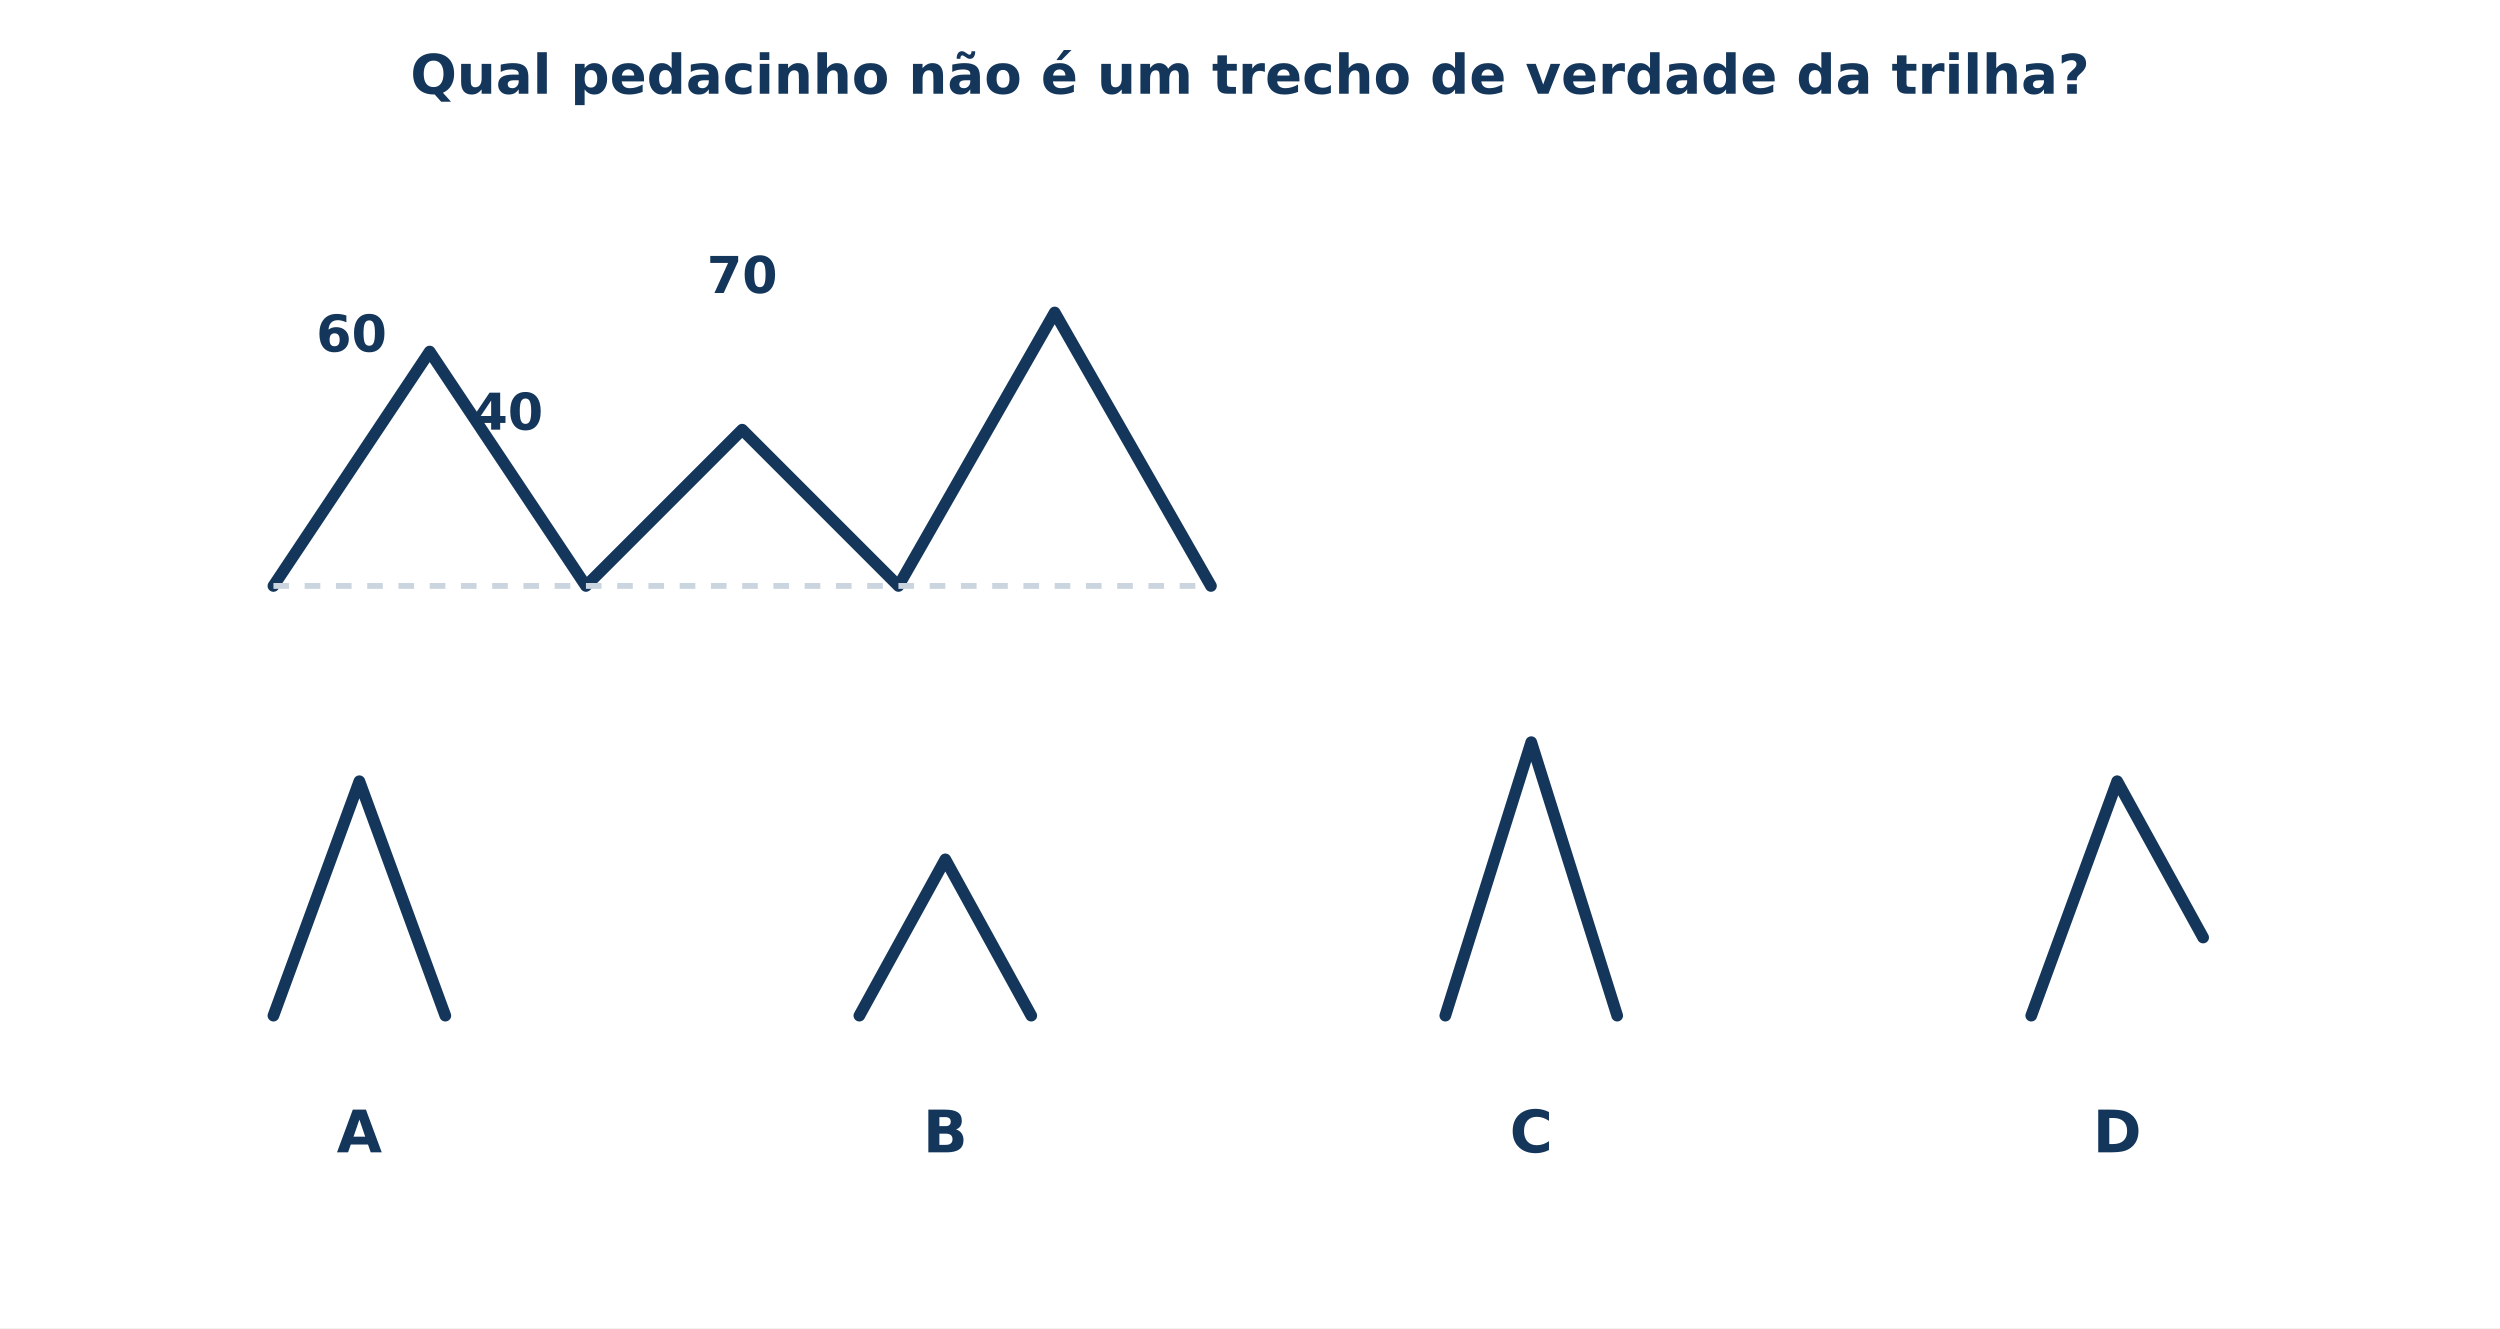
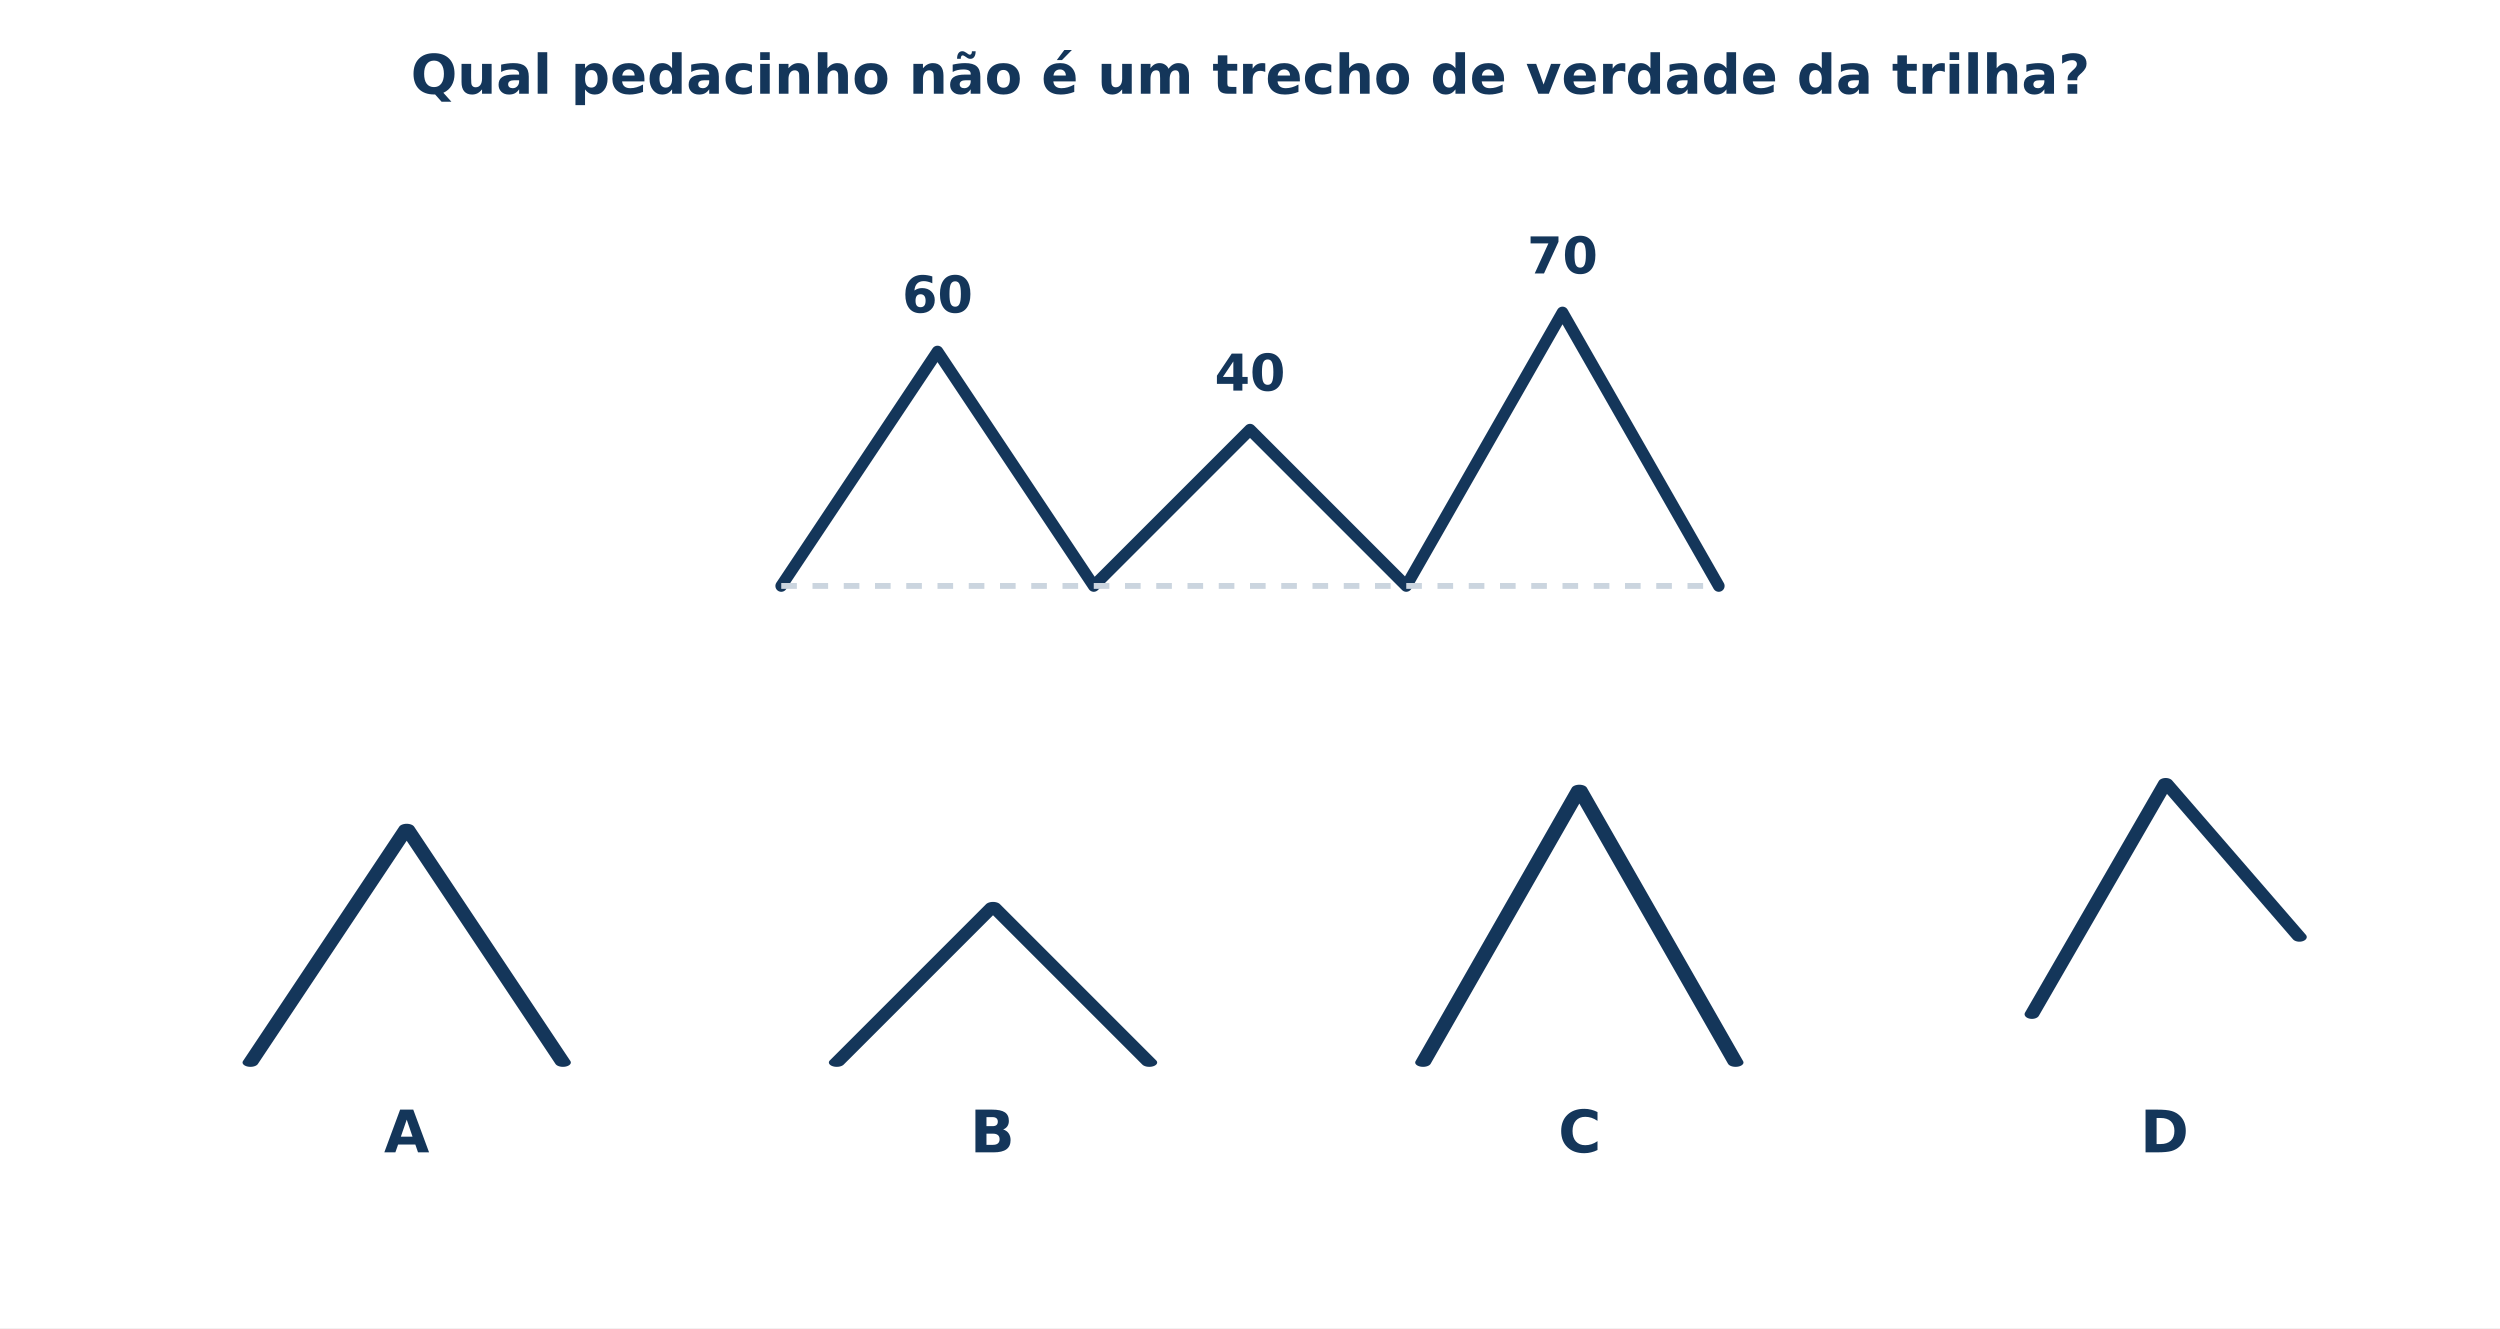
- <svg xmlns="http://www.w3.org/2000/svg" viewBox="0 0 640 340">
-   <rect width="640" height="340" fill="white" />
-   <text x="320.0" y="24" font-family="DejaVu Sans" font-size="14" font-weight="bold" fill="#14365A" text-anchor="middle">Qual pedacinho não é um trecho de verdade da trilha?</text>
-   <polyline points="70,150 110,90 150,150 190,110 230,150 270,80 310,150" fill="none" stroke="#14365A" stroke-width="3" stroke-linejoin="round" stroke-linecap="round" />
-   <text x="90" y="90" font-family="DejaVu Sans" font-size="13" font-weight="bold" fill="#14365A" text-anchor="middle">60</text>
-   <text x="130" y="110" font-family="DejaVu Sans" font-size="13" font-weight="bold" fill="#14365A" text-anchor="middle">40</text>
-   <text x="190" y="75" font-family="DejaVu Sans" font-size="13" font-weight="bold" fill="#14365A" text-anchor="middle">70</text>
-   <line x1="70" y1="150" x2="310" y2="150" stroke="#CBD5DF" stroke-width="1.5" stroke-dasharray="4,4" />
-   <polyline points="70,260 92.0,200 114.0,260" fill="none" stroke="#14365A" stroke-width="3" stroke-linejoin="round" stroke-linecap="round" />
-   <text x="92" y="295" font-family="DejaVu Sans" font-size="15" font-weight="bold" fill="#14365A" text-anchor="middle">A</text>
-   <polyline points="220,260 242.0,220 264.0,260" fill="none" stroke="#14365A" stroke-width="3" stroke-linejoin="round" stroke-linecap="round" />
-   <text x="242" y="295" font-family="DejaVu Sans" font-size="15" font-weight="bold" fill="#14365A" text-anchor="middle">B</text>
-   <polyline points="370,260 392.0,190 414.0,260" fill="none" stroke="#14365A" stroke-width="3" stroke-linejoin="round" stroke-linecap="round" />
-   <text x="392" y="295" font-family="DejaVu Sans" font-size="15" font-weight="bold" fill="#14365A" text-anchor="middle">C</text>
-   <polyline points="520,260 542.0,200 564.0,240" fill="none" stroke="#14365A" stroke-width="3" stroke-linejoin="round" stroke-linecap="round" />
-   <text x="542" y="295" font-family="DejaVu Sans" font-size="15" font-weight="bold" fill="#14365A" text-anchor="middle">D</text>
+ <svg xmlns="http://www.w3.org/2000/svg" viewBox="0 0 640 340" version="1.1" id="svg8">
+   <defs id="defs8" />
+   <rect width="640" height="340" fill="white" id="rect1" />
+   <text x="320.106" y="24" font-family="'DejaVu Sans'" font-size="14px" font-weight="bold" fill="#14365a" text-anchor="middle" id="text1">Qual pedacinho não é um trecho de verdade da trilha?</text>
+   <g id="g12" transform="translate(130)">
+     <polyline points="70,150 110,90 150,150 190,110 230,150 270,80 310,150" fill="none" stroke="#14365a" stroke-width="3" stroke-linejoin="round" stroke-linecap="round" id="polyline1" />
+     <text x="110" y="80" font-family="'DejaVu Sans'" font-size="13px" font-weight="bold" fill="#14365a" text-anchor="middle" id="text2">60</text>
+     <text x="190" y="100" font-family="'DejaVu Sans'" font-size="13px" font-weight="bold" fill="#14365a" text-anchor="middle" id="text3">40</text>
+     <text x="270" y="70" font-family="'DejaVu Sans'" font-size="13px" font-weight="bold" fill="#14365a" text-anchor="middle" id="text4">70</text>
+     <line x1="70" y1="150" x2="310" y2="150" stroke="#cbd5df" stroke-width="1.5" stroke-dasharray="4, 4" id="line4" />
+   </g>
+   <g id="g13" transform="translate(12.11299)">
+     <g id="g11">
+       <polyline points="70,260 92.0,200 114.0,260" fill="none" stroke="#14365a" stroke-width="3" stroke-linejoin="round" stroke-linecap="round" id="polyline4" transform="matrix(1.818182,0,0,1,-75.27273,12)" style="stroke-width:2.225;stroke-dasharray:none" />
+       <text x="92" y="295" font-family="'DejaVu Sans'" font-size="15px" font-weight="bold" fill="#14365a" text-anchor="middle" id="text5">A</text>
+     </g>
+     <g id="g10" transform="translate(-0.06225891)">
+       <polyline points="220,260 242.0,220 264.0,260" fill="none" stroke="#14365a" stroke-width="3" stroke-linejoin="round" stroke-linecap="round" id="polyline5" transform="matrix(1.818182,0,0,1,-197.8389,12)" style="stroke-width:2.225;stroke-dasharray:none" />
+       <text x="242" y="295" font-family="'DejaVu Sans'" font-size="15px" font-weight="bold" fill="#14365a" text-anchor="middle" id="text6">B</text>
+     </g>
+     <g id="g9" transform="translate(0.3039582)">
+       <polyline points="370,260 392.0,190 414.0,260" fill="none" stroke="#14365a" stroke-width="3" stroke-linejoin="round" stroke-linecap="round" id="polyline6" transform="matrix(1.818182,0,0,1,-320.8335,12)" style="stroke-width:2.225;stroke-dasharray:none" />
+       <text x="392" y="295" font-family="'DejaVu Sans'" font-size="15px" font-weight="bold" fill="#14365a" text-anchor="middle" id="text7">C</text>
+     </g>
+     <g id="g8">
+       <polyline points="520,260 542.0,200 564.0,240" fill="none" stroke="#14365a" stroke-width="3" stroke-linejoin="round" stroke-linecap="round" id="polyline7" transform="matrix(1.556215,0,0,0.9880016,-301.1717,2.759643)" style="stroke-width:2.419;stroke-dasharray:none" />
+       <text x="542" y="295" font-family="'DejaVu Sans'" font-size="15px" font-weight="bold" fill="#14365a" text-anchor="middle" id="text8">D</text>
+     </g>
+   </g>
</svg>
